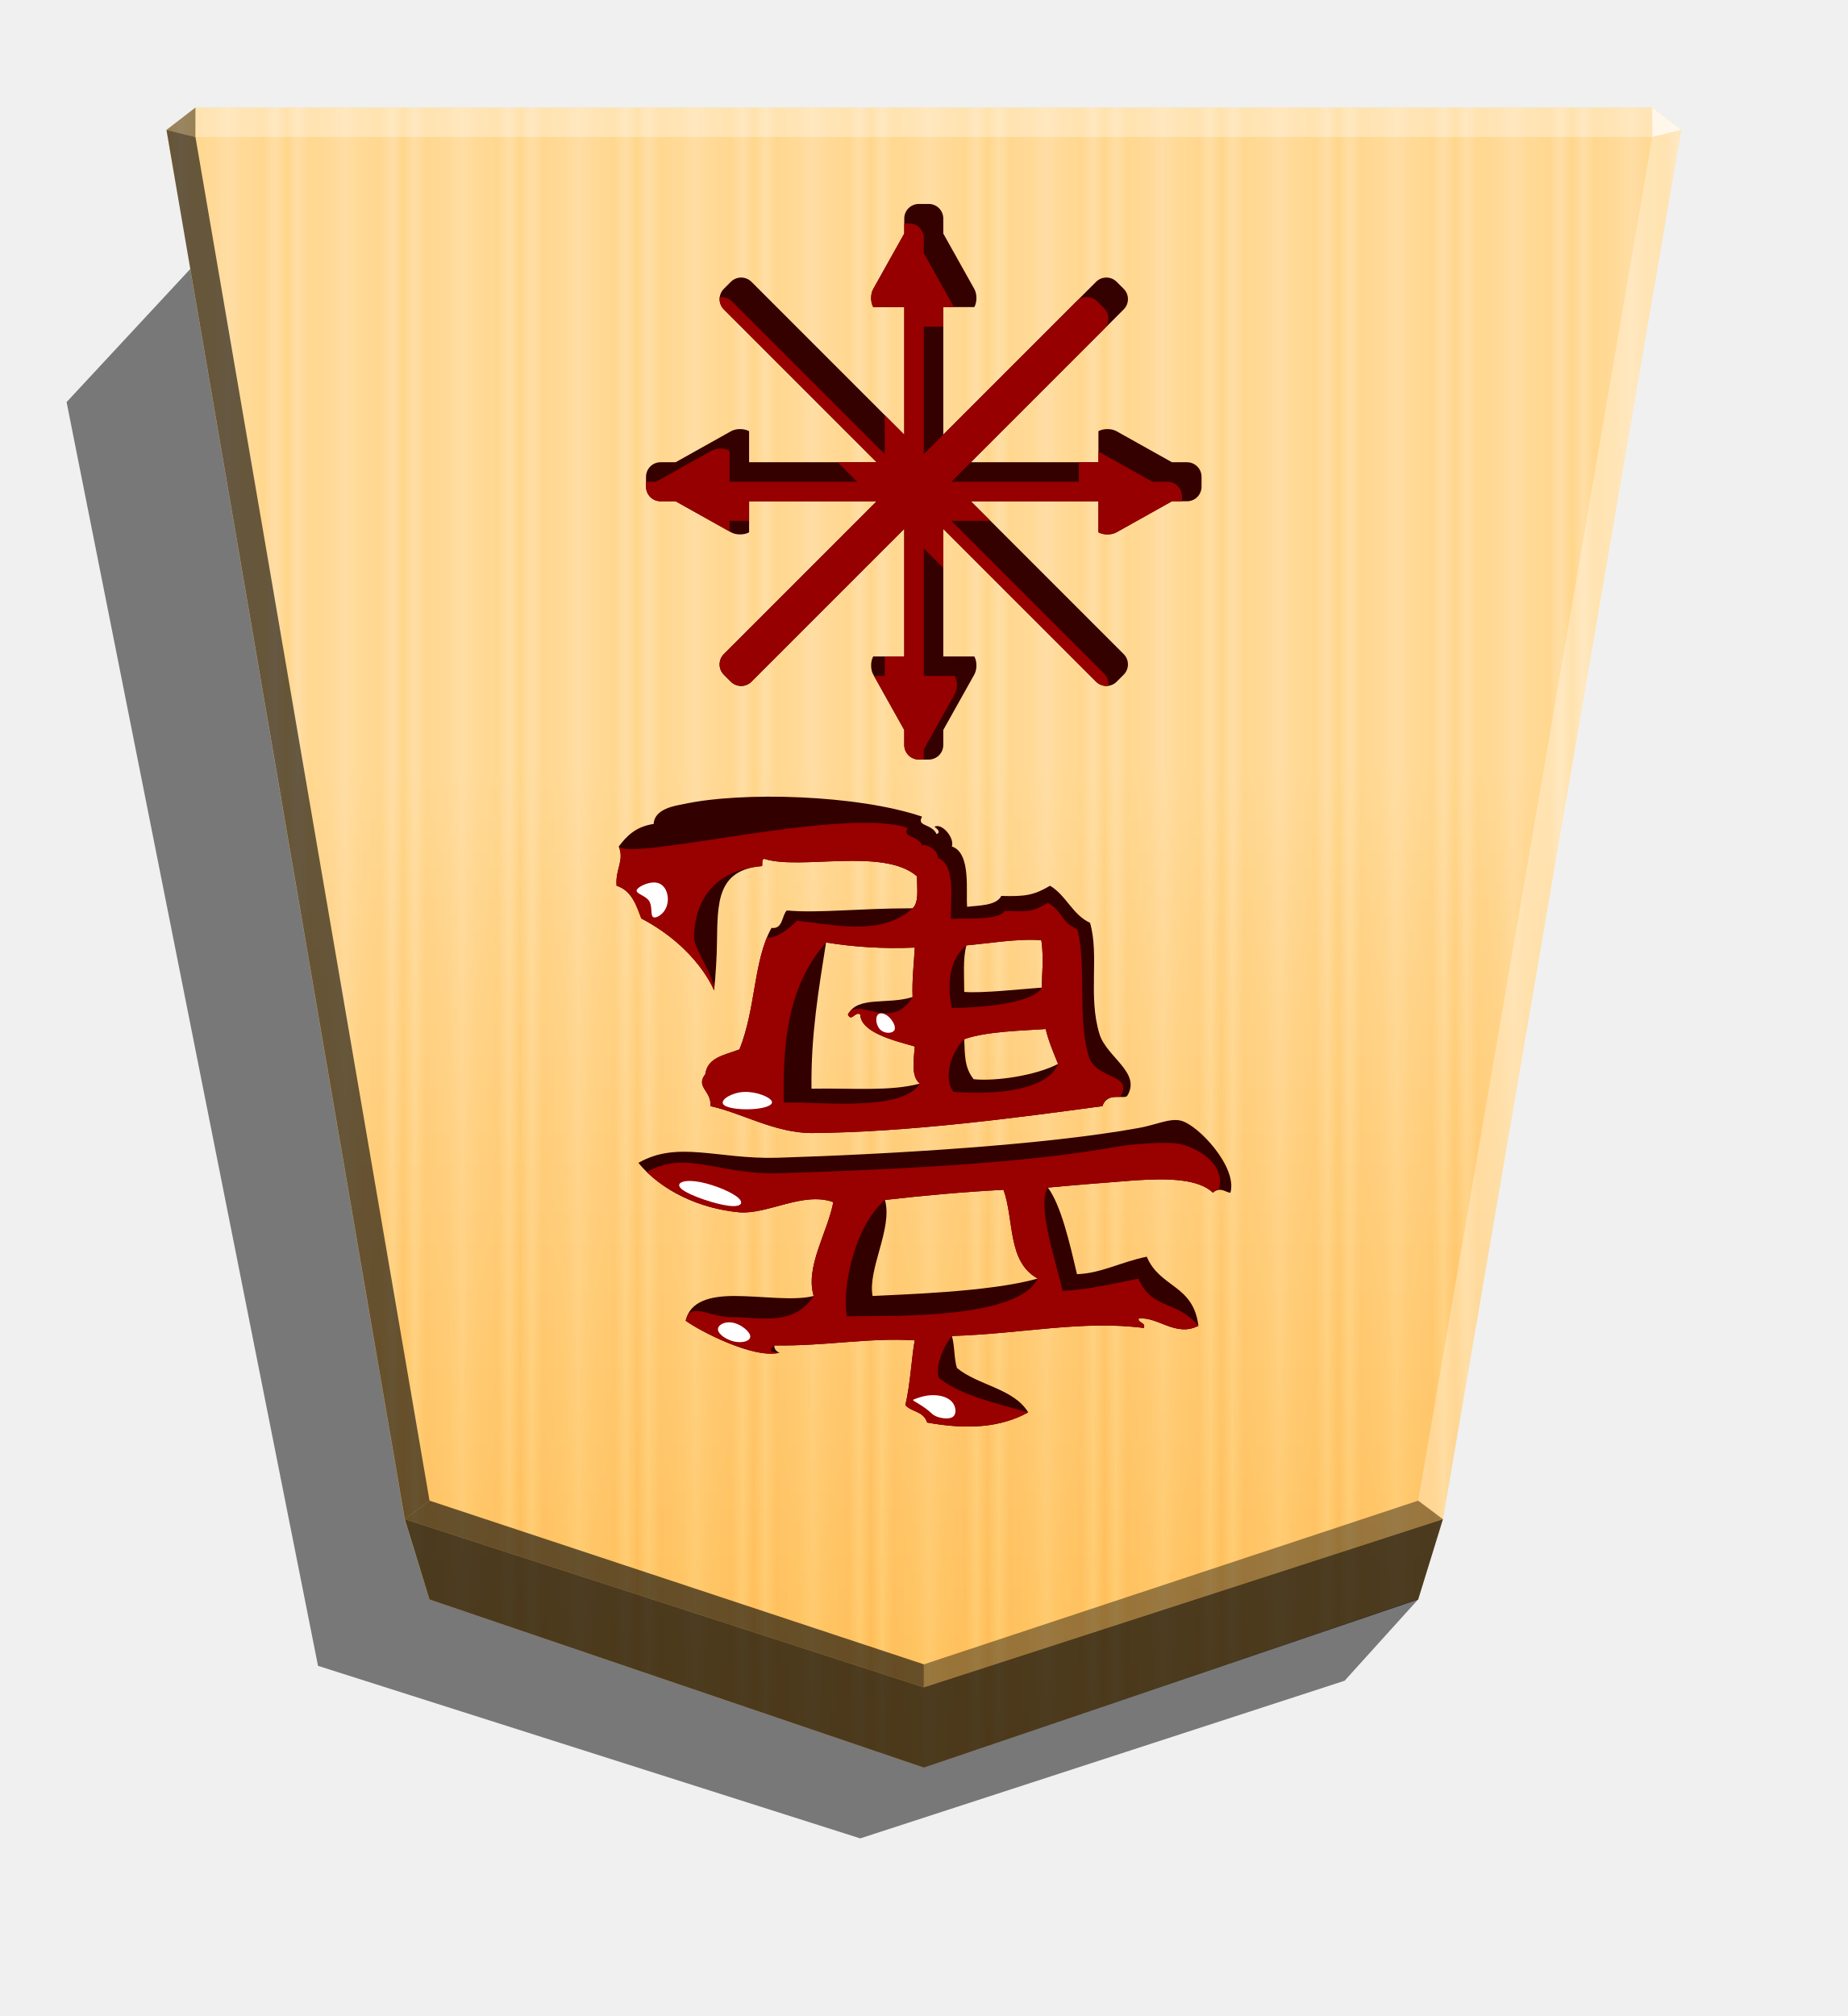
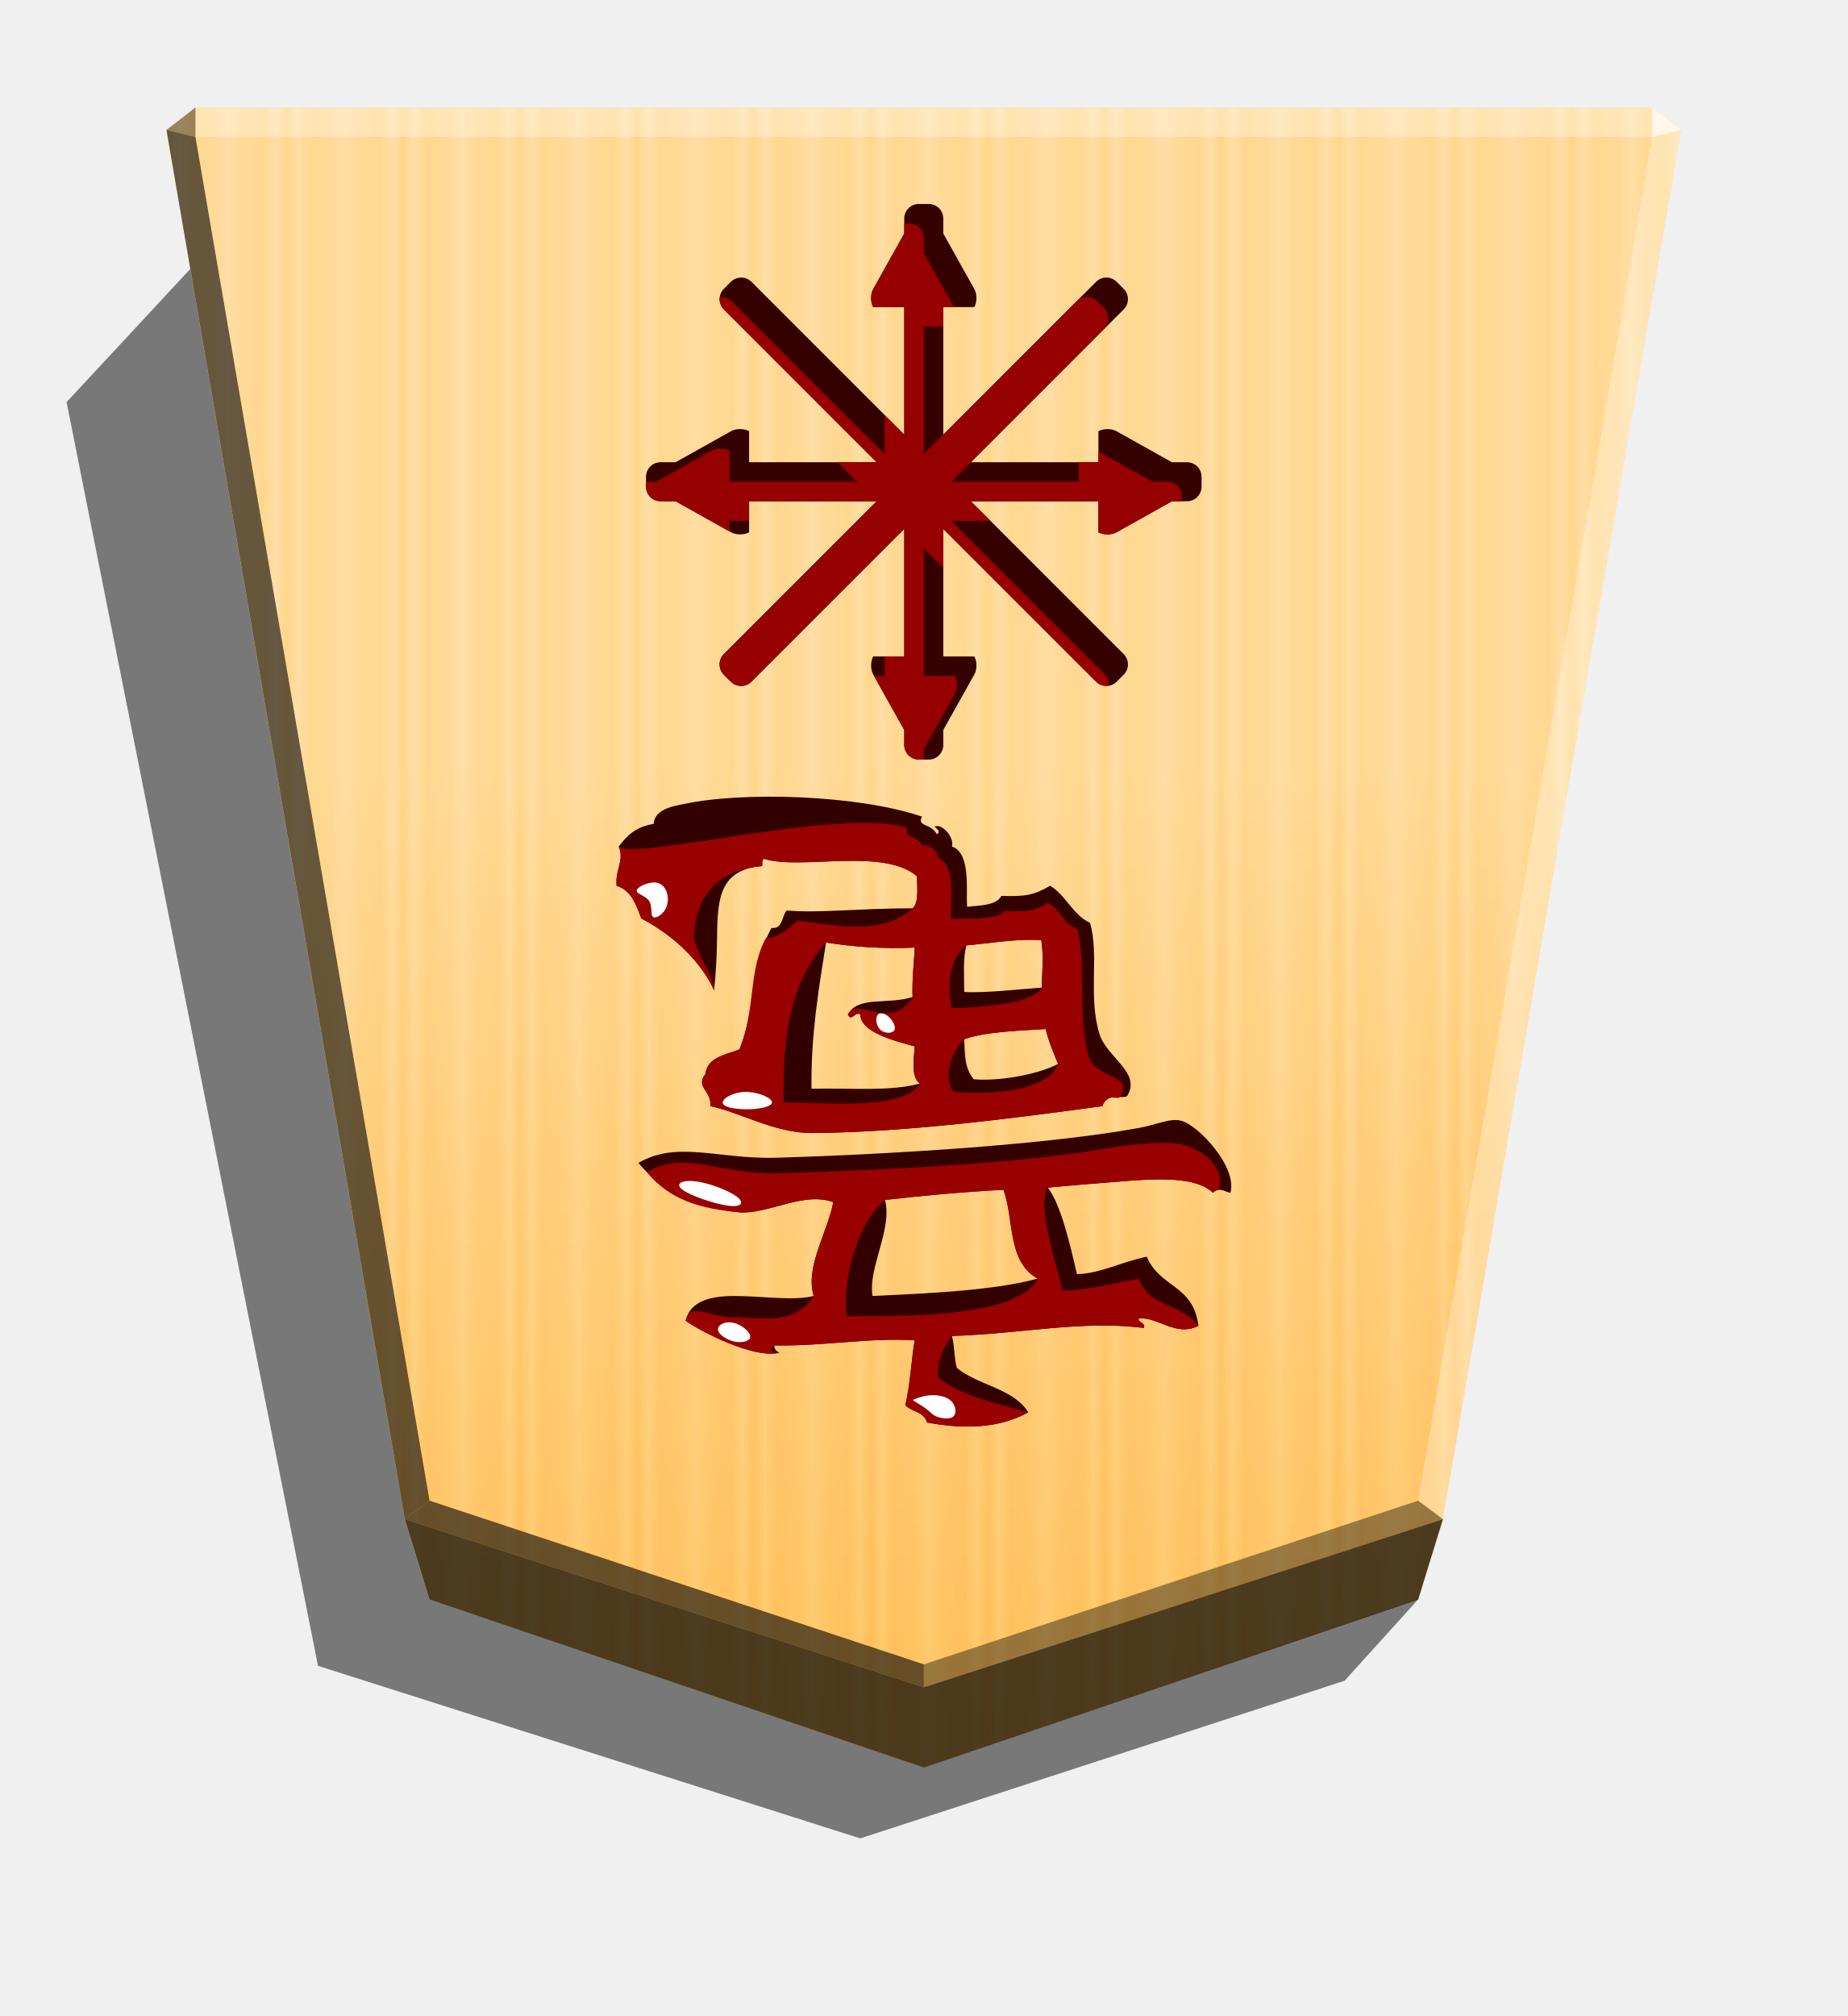
<svg xmlns="http://www.w3.org/2000/svg" width="498.898" height="544.252" viewBox="0 0 1320 1440">
  <defs>
    <linearGradient id="1RY_svg__a" x1="-1430.769" x2="-1409.955" y1="-77.47" y2="-77.47" gradientUnits="userSpaceOnUse" spreadMethod="reflect">
      <stop offset="0" stop-color="#ffd285" />
      <stop offset=".232" stop-color="#ffcd79" />
      <stop offset=".616" stop-color="#ffca73" />
      <stop offset=".808" stop-color="#ffd386" />
      <stop offset="1" stop-color="#ffc86e" />
    </linearGradient>
    <linearGradient id="1RY_svg__b" x1="-904.556" x2="-904.556" y1="-406.052" y2="184.159" gradientUnits="userSpaceOnUse">
      <stop offset="0" />
      <stop offset=".601" stop-color="#fff" />
    </linearGradient>
    <clipPath id="1RY_svg__c">
      <path stroke-width="10.708" d="M1799.135 1043.254a7.223 7.223 0 0 0-7.24 7.237v7.446l-15.399 27.512c-1.385 2.475-1.385 6.457 0 8.932h15.399v63.253l-75.759-75.759a7.22 7.22 0 0 0-10.237 0l-3.45 3.45a7.22 7.22 0 0 0 0 10.237l75.759 75.759h-63.252v-15.399c-2.475-1.385-6.457-1.385-8.932 0l-27.515 15.399h-7.442a7.22 7.22 0 0 0-7.237 7.237v4.879c0 4.01 3.227 7.24 7.237 7.24h7.449l27.508 15.395c2.475 1.385 6.457 1.385 8.932 0v-15.395h63.252l-75.759 75.759a7.22 7.22 0 0 0 0 10.237l3.45 3.45a7.22 7.22 0 0 0 10.237 0l75.759-75.759v63.249h-15.399c-1.385 2.475-1.385 6.461 0 8.935l15.399 27.512v7.442c0 4.01 3.23 7.24 7.24 7.24h4.876c4.01 0 7.24-3.23 7.24-7.24v-7.442l15.399-27.512c1.385-2.475 1.385-6.461 0-8.935h-15.399v-63.249l75.759 75.759a7.22 7.22 0 0 0 10.237 0l3.45-3.45a7.22 7.22 0 0 0 0-10.237l-75.759-75.759h63.249v15.395c2.475 1.385 6.461 1.385 8.935 0l27.508-15.395h7.449c4.01 0 7.237-3.23 7.237-7.24v-4.88a7.22 7.22 0 0 0-7.237-7.237h-7.442l-27.515-15.399c-2.475-1.385-6.461-1.385-8.935 0v15.399h-63.249l75.759-75.759a7.22 7.22 0 0 0 0-10.237l-3.45-3.45a7.22 7.22 0 0 0-10.237 0l-75.759 75.759v-63.253h15.399c1.385-2.475 1.385-6.457 0-8.932l-15.399-27.512v-7.446c0-4.01-3.23-7.237-7.24-7.237zm2.435 137.74h.01z" />
-     </clipPath>
-     <clipPath id="1RY_svg__d">
-       <path stroke-width="25.778" d="M456.068 830.625c16.106 19.743 43.644 32.733 72.22 35.331 20.263 1.559 45.722-15.067 67.024-7.274-4.157 21.822-20.263 46.241-14.028 67.024-14.548 3.637-37.409 0-56.633 0-17.146 0-31.694 3.637-34.811 17.665 9.872 7.274 48.839 27.537 67.024 22.861 0 0-4.157-1.559-3.637-5.196 37.409.52 67.024-5.715 100.276-3.637-2.078 9.872-3.117 31.693-6.754 46.241 4.676 5.196 12.989 4.157 15.587 12.47 28.576 5.196 52.476 3.637 72.22-7.274-10.391-17.146-35.85-19.224-50.918-31.693-2.078-6.235-1.559-16.107-3.637-22.861 50.398-1.559 93.002-11.43 137.165-5.715 1.559-4.157-4.676-3.637-3.637-6.754 13.509-1.559 26.498 13.509 42.604 5.196-3.637-29.615-27.537-27.017-36.889-49.359-18.185 3.637-32.733 11.95-49.878 12.47-5.196-22.341-11.43-49.359-20.783-61.828 10.391-1.039 41.565-3.637 62.348-5.196 23.9-1.559 45.202-1.039 55.594 8.833 5.196-4.676 9.352 0 12.47 0 5.196-18.185-22.861-48.32-35.33-51.437-7.794-2.078-18.185 3.117-30.135 5.196-65.465 11.95-175.094 18.704-258.744 21.302-42.604 1.039-70.661-12.47-98.718 3.637zM440.481 632.67c11.43 3.637 14.548 15.587 17.665 23.38 40.526 21.302 51.957 51.437 51.957 51.437 1.039-8.313 2.078-25.978 2.078-33.772.52-28.057-.52-52.476 32.213-55.074.52-2.078-.52-4.676 1.559-5.196 25.459 8.313 85.209-8.313 109.109 12.47 0 8.833 1.559 18.704-3.117 22.861-38.967 0-67.024 3.637-89.885 1.559-3.637 3.637-2.598 13.509-10.911 12.47-12.989 23.38-10.911 56.633-22.861 86.768-10.911 4.157-22.861 5.715-24.42 17.665-7.274 9.352 4.676 11.95 3.637 22.861 21.822 4.676 46.241 19.224 72.22 19.224 69.102-.52 146.518-10.911 207.826-19.224 3.637-10.391 15.067-4.676 17.665-7.274 10.391-16.626-14.548-27.537-19.743-44.163-8.313-27.017 0-56.113-6.754-79.494-12.47-5.715-17.146-19.744-28.576-26.498-11.43 6.754-17.665 7.794-34.811 7.274-3.637 7.274-17.146 6.754-24.42 7.794-1.039-10.391 3.117-38.448-10.911-43.124 2.078-6.235-7.274-17.146-12.47-14.028 0 0 5.715 3.637 1.559 5.196-3.637-7.794-14.548-5.196-10.391-12.47-45.722-15.587-128.852-18.185-170.937-8.833-5.196 1.039-20.263 3.117-20.783 14.028-13.509 2.078-19.743 9.352-24.939 16.107 4.156 10.391-2.598 16.107-1.559 28.057zm182.887 293.035c-3.637-19.224 14.548-48.32 8.833-68.583 27.017-3.117 55.594-5.715 84.689-7.274 7.793 21.822 2.598 51.437 24.42 63.387-34.291 9.872-100.796 11.43-117.942 12.47M579.725 777.63c-.52-38.448 5.196-71.181 10.391-104.433 19.224 3.117 40.007 4.676 63.387 3.637-.52 10.391-2.078 23.38-1.559 35.33-18.185 5.715-38.967-1.039-46.241 12.47 2.598 5.715 5.196-2.598 8.833 0 .52 12.989 24.42 18.704 38.967 22.861-.52 8.313-3.117 21.302 3.637 26.498-21.302 5.715-47.8 3.117-77.415 3.637m109.109-35.331c15.587-5.715 44.163-6.235 58.191-7.274 2.078 8.833 5.715 17.146 8.833 24.939-16.107 8.313-44.163 12.47-60.27 10.911-6.754-8.313-6.235-17.665-6.754-28.576m0-33.772c0-11.43-1.039-23.9 1.559-33.252 12.989-1.039 37.928-5.196 53.515-3.637 2.078 13.509 0 26.498.52 33.772-14.548 1.039-42.604 4.157-55.594 3.117" />
    </clipPath>
  </defs>
  <path d="m1013.059 1142.48-52.496 58.045-346.032 112.608-387.339-123.24L47.573 287.21l92.022-99.032z" opacity=".5" />
  <path fill="url(#1RY_svg__a)" d="m-1220.686-363.581-176.123 60.03-8.809 28.459-84.914 494.898 10.349 7.986h518.995l10.348-7.986-84.914-495.039-8.809-28.459z" transform="translate(-1787.64 533.54)scale(-2.0051)" />
  <path fill="url(#1RY_svg__b)" d="m-905.02-407.213-176.123 59.888-8.809 26.778-84.914 496.72 10.349 7.986h518.995l10.349-7.986-84.914-494.898-8.809-28.601z" opacity=".25" style="mix-blend-mode:overlay" transform="translate(-1154.688 446.054)scale(-2.0051)" />
  <path d="m139.629 97.854.043-21.064-20.75 16.013zm891.185 987.285-17.664-13.248L660 1188.821v16.402z" opacity=".4" />
  <path d="m289.186 1085.139 17.664-13.248L660 1188.821v16.402z" opacity=".6" />
  <path d="m289.186 1085.139 17.664-13.248L139.629 97.854l-20.707-5.052z" opacity=".6" />
  <g fill="#fff">
    <path d="m1030.814 1085.139-17.664-13.248 167.221-974.037 20.707-5.052z" opacity=".3" />
    <path d="m1180.371 97.854-.043-21.064 20.75 16.013z" opacity=".8" />
    <path d="M1180.371 97.854H139.629l.043-21.064h1040.656z" opacity=".3" />
  </g>
  <path d="m306.849 1142.487-17.663-57.348L660 1205.223l370.814-120.084-17.663 57.348L660 1262.571z" opacity=".7" />
  <path fill="#350000" d="M656.419 145.679a10.404 10.404 0 0 0-10.43 10.425v10.726l-22.183 39.633c-1.995 3.565-1.995 9.302 0 12.867h22.183v91.122L536.85 201.314a10.405 10.405 0 0 0-14.747 0l-4.971 4.971a10.405 10.405 0 0 0 0 14.747L626.271 330.17H535.15v-22.183c-3.565-1.995-9.302-1.995-12.867 0l-39.638 22.183h-10.721a10.4 10.4 0 0 0-10.425 10.425v7.029c0 5.777 4.648 10.43 10.425 10.43h10.731l39.629 22.178c3.565 1.995 9.302 1.995 12.867 0v-22.178h91.121l-109.139 109.14a10.405 10.405 0 0 0 0 14.747l4.971 4.971a10.405 10.405 0 0 0 14.747 0l109.138-109.138v91.117h-22.183c-1.995 3.565-1.995 9.307 0 12.872l22.183 39.633v10.721a10.41 10.41 0 0 0 10.43 10.43h7.025a10.41 10.41 0 0 0 10.43-10.43v-10.721l22.183-39.633c1.995-3.565 1.995-9.307 0-12.872h-22.183v-91.117l109.138 109.138a10.405 10.405 0 0 0 14.747 0l4.971-4.971a10.405 10.405 0 0 0 0-14.747L693.591 358.055h91.117v22.178c3.565 1.995 9.307 1.995 12.872 0l39.629-22.178h10.731a10.404 10.404 0 0 0 10.425-10.43v-7.03a10.4 10.4 0 0 0-10.425-10.425h-10.721l-39.638-22.183c-3.565-1.995-9.307-1.995-12.872 0v22.183h-91.117L802.73 221.031a10.405 10.405 0 0 0 0-14.747l-4.971-4.971a10.405 10.405 0 0 0-14.747 0l-109.138 109.14v-91.122h22.183c1.995-3.565 1.995-9.302 0-12.867l-22.183-39.633v-10.726a10.404 10.404 0 0 0-10.43-10.425zm3.508 198.429h.014z" />
  <path fill="#970000" d="M1789.454 1052.929a7.223 7.223 0 0 0-7.24 7.237v7.446l-15.399 27.512c-1.385 2.475-1.385 6.457 0 8.932h15.399v63.253l-75.759-75.759a7.22 7.22 0 0 0-10.237 0l-3.45 3.45a7.22 7.22 0 0 0 0 10.237l75.759 75.759h-63.252v-15.399c-2.475-1.385-6.457-1.385-8.932 0l-27.515 15.399h-7.442a7.22 7.22 0 0 0-7.237 7.237v4.879c0 4.01 3.227 7.24 7.237 7.24h7.449l27.508 15.395c2.475 1.385 6.457 1.385 8.932 0v-15.395h63.252l-75.759 75.759a7.22 7.22 0 0 0 0 10.237l3.45 3.45a7.22 7.22 0 0 0 10.237 0l75.759-75.759v63.249h-15.399c-1.385 2.475-1.385 6.461 0 8.935l15.399 27.512v7.442c0 4.01 3.23 7.24 7.24 7.24h4.876c4.01 0 7.24-3.23 7.24-7.24v-7.442l15.399-27.512c1.385-2.475 1.385-6.461 0-8.935h-15.399v-63.249l75.759 75.759a7.22 7.22 0 0 0 10.237 0l3.45-3.45a7.22 7.22 0 0 0 0-10.237l-75.759-75.759h63.249v15.395c2.475 1.385 6.461 1.385 8.935 0l27.508-15.395h7.449c4.01 0 7.237-3.23 7.237-7.24v-4.88a7.22 7.22 0 0 0-7.237-7.237h-7.442l-27.515-15.399c-2.475-1.385-6.461-1.385-8.935 0v15.399h-63.249l75.759-75.759a7.22 7.22 0 0 0 0-10.237l-3.45-3.45a7.22 7.22 0 0 0-10.237 0l-75.759 75.759v-63.253h15.399c1.385-2.475 1.385-6.457 0-8.932l-15.399-27.512v-7.446c0-4.01-3.23-7.237-7.24-7.237zm2.435 137.74h.01z" clip-path="url(#1RY_svg__c)" transform="translate(-1935.415 -1357.232)scale(1.4406)" />
  <path fill="#300" d="M456.068 830.625c16.107 19.744 43.644 32.733 72.22 35.331 20.263 1.559 45.722-15.067 67.024-7.274-4.157 21.822-20.263 46.241-14.028 67.024-14.548 3.637-37.409 0-56.633 0-17.146 0-31.694 3.637-34.811 17.665 9.872 7.274 48.839 27.537 67.024 22.861 0 0-4.157-1.559-3.637-5.196 37.409.52 67.024-5.715 100.276-3.637-2.078 9.872-3.117 31.694-6.754 46.241 4.676 5.196 12.989 4.157 15.587 12.47 28.576 5.196 52.476 3.637 72.22-7.274-10.391-17.146-35.85-19.224-50.918-31.693-2.078-6.235-1.559-16.107-3.637-22.861 50.398-1.559 93.002-11.43 137.165-5.715 1.559-4.157-4.676-3.637-3.637-6.754 13.509-1.559 26.498 13.509 42.604 5.196-3.637-29.615-27.537-27.017-36.889-49.359-18.185 3.637-32.733 11.95-49.878 12.47-5.196-22.341-11.43-49.359-20.783-61.828 10.391-1.039 41.565-3.637 62.348-5.196 23.9-1.559 45.202-1.039 55.594 8.833 5.196-4.676 9.352 0 12.47 0 5.196-18.185-22.861-48.32-35.33-51.437-7.793-2.078-18.185 3.117-30.135 5.196-65.465 11.95-175.094 18.704-258.744 21.302-42.604 1.039-70.661-12.47-98.718 3.637zM440.481 632.67c11.43 3.637 14.548 15.587 17.665 23.38 40.526 21.302 51.957 51.437 51.957 51.437 1.039-8.313 2.078-25.978 2.078-33.772.52-28.057-.52-52.476 32.213-55.074.52-2.078-.52-4.676 1.559-5.196 25.459 8.313 85.209-8.313 109.109 12.47 0 8.833 1.559 18.704-3.117 22.861-38.967 0-67.024 3.637-89.885 1.559-3.637 3.637-2.598 13.509-10.911 12.47-12.989 23.38-10.911 56.633-22.861 86.768-10.911 4.157-22.861 5.715-24.42 17.665-7.274 9.352 4.676 11.95 3.637 22.861 21.822 4.676 46.241 19.224 72.22 19.224 69.102-.52 146.518-10.911 207.826-19.224 3.637-10.391 15.067-4.676 17.665-7.274 10.391-16.626-14.548-27.537-19.744-44.163-8.313-27.017 0-56.113-6.754-79.494-12.47-5.715-17.146-19.744-28.576-26.498-11.43 6.754-17.665 7.794-34.811 7.274-3.637 7.274-17.146 6.754-24.42 7.794-1.039-10.391 3.117-38.448-10.911-43.124 2.078-6.235-7.274-17.146-12.47-14.028 0 0 5.715 3.637 1.559 5.196-3.637-7.793-14.548-5.196-10.391-12.47-45.722-15.587-128.852-18.185-170.937-8.833-5.196 1.039-20.263 3.117-20.783 14.028-13.509 2.078-19.744 9.352-24.939 16.107 4.157 10.391-2.598 16.107-1.559 28.057zm182.887 293.035c-3.637-19.224 14.548-48.32 8.833-68.583 27.017-3.117 55.594-5.715 84.689-7.274 7.793 21.822 2.598 51.437 24.42 63.387-34.291 9.872-100.796 11.43-117.942 12.47M579.725 777.63c-.52-38.448 5.196-71.181 10.391-104.433 19.224 3.117 40.007 4.676 63.387 3.637-.52 10.391-2.078 23.38-1.559 35.33-18.185 5.715-38.967-1.039-46.241 12.47 2.598 5.715 5.196-2.598 8.833 0 .52 12.989 24.42 18.704 38.967 22.861-.52 8.313-3.117 21.302 3.637 26.498-21.302 5.715-47.8 3.117-77.415 3.637m109.109-35.331c15.587-5.715 44.163-6.235 58.191-7.274 2.078 8.833 5.715 17.146 8.833 24.939-16.107 8.313-44.163 12.47-60.27 10.911-6.754-8.313-6.235-17.665-6.754-28.576m0-33.772c0-11.43-1.039-23.9 1.559-33.252 12.989-1.039 37.928-5.196 53.515-3.637 2.078 13.509 0 26.498.52 33.772-14.548 1.039-42.604 4.157-55.594 3.117" />
-   <path fill="#900" d="M462.1 837.2c16.107 19.744 37.611 26.158 66.188 28.756 20.263 1.559 45.722-15.067 67.024-7.274-4.157 21.822-20.263 46.241-14.028 67.024-14.009 21.974-39.027 15.101-58.251 15.101-17.146 0-30.076-11.464-33.193 2.564 9.872 7.274 48.839 27.537 67.024 22.861 0 0-10.853.406-3.637-5.196 37.409.52 67.024-5.715 100.276-3.637-2.078 9.872-3.117 31.694-6.754 46.241 4.676 5.196 12.989 4.157 15.587 12.47 28.576 5.196 52.476 3.637 72.22-7.274-22.78-6.412-48.794-12.213-63.861-24.682-2.078-6.235.76-18.78 9.307-29.872 50.398-1.559 93.002-11.43 137.165-5.715 1.559-4.157-4.676-3.637-3.637-6.754 13.509-1.559 26.498 13.509 42.604 5.196-14.963-18.29-33.47-11.377-42.822-33.719-18.185 3.637-37.047 8.175-54.193 8.694-5.196-22.341-18.442-61.224-10.536-73.693 10.391-1.039 41.565-3.637 62.348-5.196 23.9-1.559 45.202-1.039 55.594 8.833 5.196-4.676 1.101-2.047 4.219-2.047 5.196-18.185-14.61-29.493-27.08-32.61-7.793-2.078-33.82-.315-45.77 1.763-65.465 11.95-158.695 16.416-242.346 19.014-42.604 1.039-65.392-16.954-93.448-.848m-21.619-204.529c11.43 3.637 14.548 15.587 17.665 23.38 40.526 21.302 51.957 51.437 51.957 51.437 1.039-8.313-14.32-30.017-14.32-37.811.52-28.057 15.879-48.437 48.611-51.035.52-2.078-.52-4.676 1.559-5.196 25.459 8.313 85.209-8.313 109.109 12.47 0 8.833 1.559 18.704-3.117 22.861-22.569 20.9-59.751 10.987-82.612 8.909-3.637 3.637-13.657 13.03-21.97 11.991-12.989 23.38-7.124 49.761-19.074 79.896-10.911 4.157-22.861 5.715-24.42 17.665-7.274 9.352 4.676 11.95 3.637 22.861 21.822 4.676 46.241 19.224 72.22 19.224 69.102-.52 146.518-10.911 207.826-19.224 3.637-10.391 10.018-3.949 12.616-6.547 10.391-16.626-17.126-12.247-22.321-28.873-8.313-27.017-1.525-67.554-8.28-90.934-12.47-5.715-9.519-12.116-20.949-18.871-11.43 6.754-13.852 6.268-30.997 5.748-3.637 7.274-30.874 4.848-38.148 5.887-1.039-10.391 4.311-39.129-9.717-43.805 1.273-3.82-6.754-10.391-10.911-8.833-3.637-7.793-14.548-5.196-10.391-12.47-45.722-15.587-197.021 24-206.412 13.212 4.157 10.391-2.598 16.107-1.559 28.057zm164.55 307.597c-3.637-19.224 4.84-63.96 27.169-83.144 27.017-3.117 55.594-5.715 84.689-7.274 7.793 21.822 2.598 51.437 24.42 63.387-14.876 31.444-119.133 25.992-136.278 27.031m-45.137-152.723c-.52-38.448 1.382-81.859 30.222-114.348 19.224 3.117 40.007 4.676 63.387 3.637-.52 10.391-2.078 23.38-1.559 35.33-15.515 25.546-38.967-1.039-46.241 12.47 2.598 5.715 5.196-2.598 8.833 0 .52 12.989 24.42 18.704 38.967 22.861-.52 8.313-3.117 21.302 3.637 26.498-12.912 20.02-67.631 13.033-97.246 13.552m128.939-45.246c15.587-5.715 44.163-6.235 58.191-7.274 2.078 8.833 5.715 17.146 8.833 24.939-8.861 22.423-58.571 21.481-74.677 19.922-6.754-8.313-3.268-26.676 7.653-37.587M680.063 720s-7.904-30.034 10.33-44.725c12.989-1.039 37.928-5.196 53.515-3.637 2.078 13.509 0 26.498.52 33.772C735.6 720 680.063 720 680.063 720" clip-path="url(#1RY_svg__d)" />
+   <path fill="#900" d="M462.1 837.2c16.107 19.744 37.611 26.158 66.188 28.756 20.263 1.559 45.722-15.067 67.024-7.274-4.157 21.822-20.263 46.241-14.028 67.024-14.009 21.974-39.027 15.101-58.251 15.101-17.146 0-30.076-11.464-33.193 2.564 9.872 7.274 48.839 27.537 67.024 22.861 0 0-10.853.406-3.637-5.196 37.409.52 67.024-5.715 100.276-3.637-2.078 9.872-3.117 31.694-6.754 46.241 4.676 5.196 12.989 4.157 15.587 12.47 28.576 5.196 52.476 3.637 72.22-7.274-22.78-6.412-48.794-12.213-63.861-24.682-2.078-6.235.76-18.78 9.307-29.872 50.398-1.559 93.002-11.43 137.165-5.715 1.559-4.157-4.676-3.637-3.637-6.754 13.509-1.559 26.498 13.509 42.604 5.196-14.963-18.29-33.47-11.377-42.822-33.719-18.185 3.637-37.047 8.175-54.193 8.694-5.196-22.341-18.442-61.224-10.536-73.693 10.391-1.039 41.565-3.637 62.348-5.196 23.9-1.559 45.202-1.039 55.594 8.833 5.196-4.676 1.101-2.047 4.219-2.047 5.196-18.185-14.61-29.493-27.08-32.61-7.793-2.078-33.82-.315-45.77 1.763-65.465 11.95-158.695 16.416-242.346 19.014-42.604 1.039-65.392-16.954-93.448-.848m-21.619-204.529c11.43 3.637 14.548 15.587 17.665 23.38 40.526 21.302 51.957 51.437 51.957 51.437 1.039-8.313-14.32-30.017-14.32-37.811.52-28.057 15.879-48.437 48.611-51.035.52-2.078-.52-4.676 1.559-5.196 25.459 8.313 85.209-8.313 109.109 12.47 0 8.833 1.559 18.704-3.117 22.861-22.569 20.9-59.751 10.987-82.612 8.909-3.637 3.637-13.657 13.03-21.97 11.991-12.989 23.38-7.124 49.761-19.074 79.896-10.911 4.157-22.861 5.715-24.42 17.665-7.274 9.352 4.676 11.95 3.637 22.861 21.822 4.676 46.241 19.224 72.22 19.224 69.102-.52 146.518-10.911 207.826-19.224 3.637-10.391 10.018-3.949 12.616-6.547 10.391-16.626-17.126-12.247-22.321-28.873-8.313-27.017-1.525-67.554-8.28-90.934-12.47-5.715-9.519-12.116-20.949-18.871-11.43 6.754-13.852 6.268-30.997 5.748-3.637 7.274-30.874 4.848-38.148 5.887-1.039-10.391 4.311-39.129-9.717-43.805 1.273-3.82-6.754-10.391-10.911-8.833-3.637-7.793-14.548-5.196-10.391-12.47-45.722-15.587-197.021 24-206.412 13.212 4.157 10.391-2.598 16.107-1.559 28.057zm164.55 307.597c-3.637-19.224 4.84-63.96 27.169-83.144 27.017-3.117 55.594-5.715 84.689-7.274 7.793 21.822 2.598 51.437 24.42 63.387-14.876 31.444-119.133 25.992-136.278 27.031m-45.137-152.723c-.52-38.448 1.382-81.859 30.222-114.348 19.224 3.117 40.007 4.676 63.387 3.637-.52 10.391-2.078 23.38-1.559 35.33-15.515 25.546-38.967-1.039-46.241 12.47 2.598 5.715 5.196-2.598 8.833 0 .52 12.989 24.42 18.704 38.967 22.861-.52 8.313-3.117 21.302 3.637 26.498-12.912 20.02-67.631 13.033-97.246 13.552m128.939-45.246c15.587-5.715 44.163-6.235 58.191-7.274 2.078 8.833 5.715 17.146 8.833 24.939-8.861 22.423-58.571 21.481-74.677 19.922-6.754-8.313-3.268-26.676 7.653-37.587M680.063 720s-7.904-30.034 10.33-44.725c12.989-1.039 37.928-5.196 53.515-3.637 2.078 13.509 0 26.498.52 33.772C735.6 720 680.063 720 680.063 720" />
  <path fill="#fff" d="M551.358 786.622c-1.32-3.078-11.179-7.079-19.912-6.654s-16.336 5.278-15.014 8.357 11.567 4.384 20.298 3.957 15.949-2.582 14.629-5.66zm-54.531 57.168c9.617 1.168 23.346 6.38 29.273 10.749s4.058 7.893-5.557 6.726-26.975-7.027-32.906-11.397-.428-7.246 9.189-6.077zm26.737 100.958c5.763 1.145 12.054 6.23 12.402 9.624s-5.246 5.102-11.008 3.959-11.692-5.139-12.041-8.536 4.884-6.193 10.647-5.048zm130.265 56.486c2.09 1.263 6.266 3.788 8.863 5.867s3.616 3.711 6.941 4.91 8.954 1.971 11.445-.282 1.845-7.533-1.358-10.809-8.965-4.548-14.056-4.372-9.508 1.799-11.717 2.611-2.209.812-.119 2.075zm-14.863-265.435c1.313-2.47-1.363-7.266-4.455-9.85s-6.6-2.951-7.915-.477-.434 7.784 2.659 10.365 8.397 2.433 9.71-.038zm-172.727-81.078c-1.526-1.787-.112-7.75-2.651-11.373s-9.036-4.907-8.783-7.25 7.258-5.746 12.287-5.793 8.08 3.258 9.349 7.389.761 9.089-1.725 12.759-6.951 6.056-8.477 4.269z" />
</svg>
